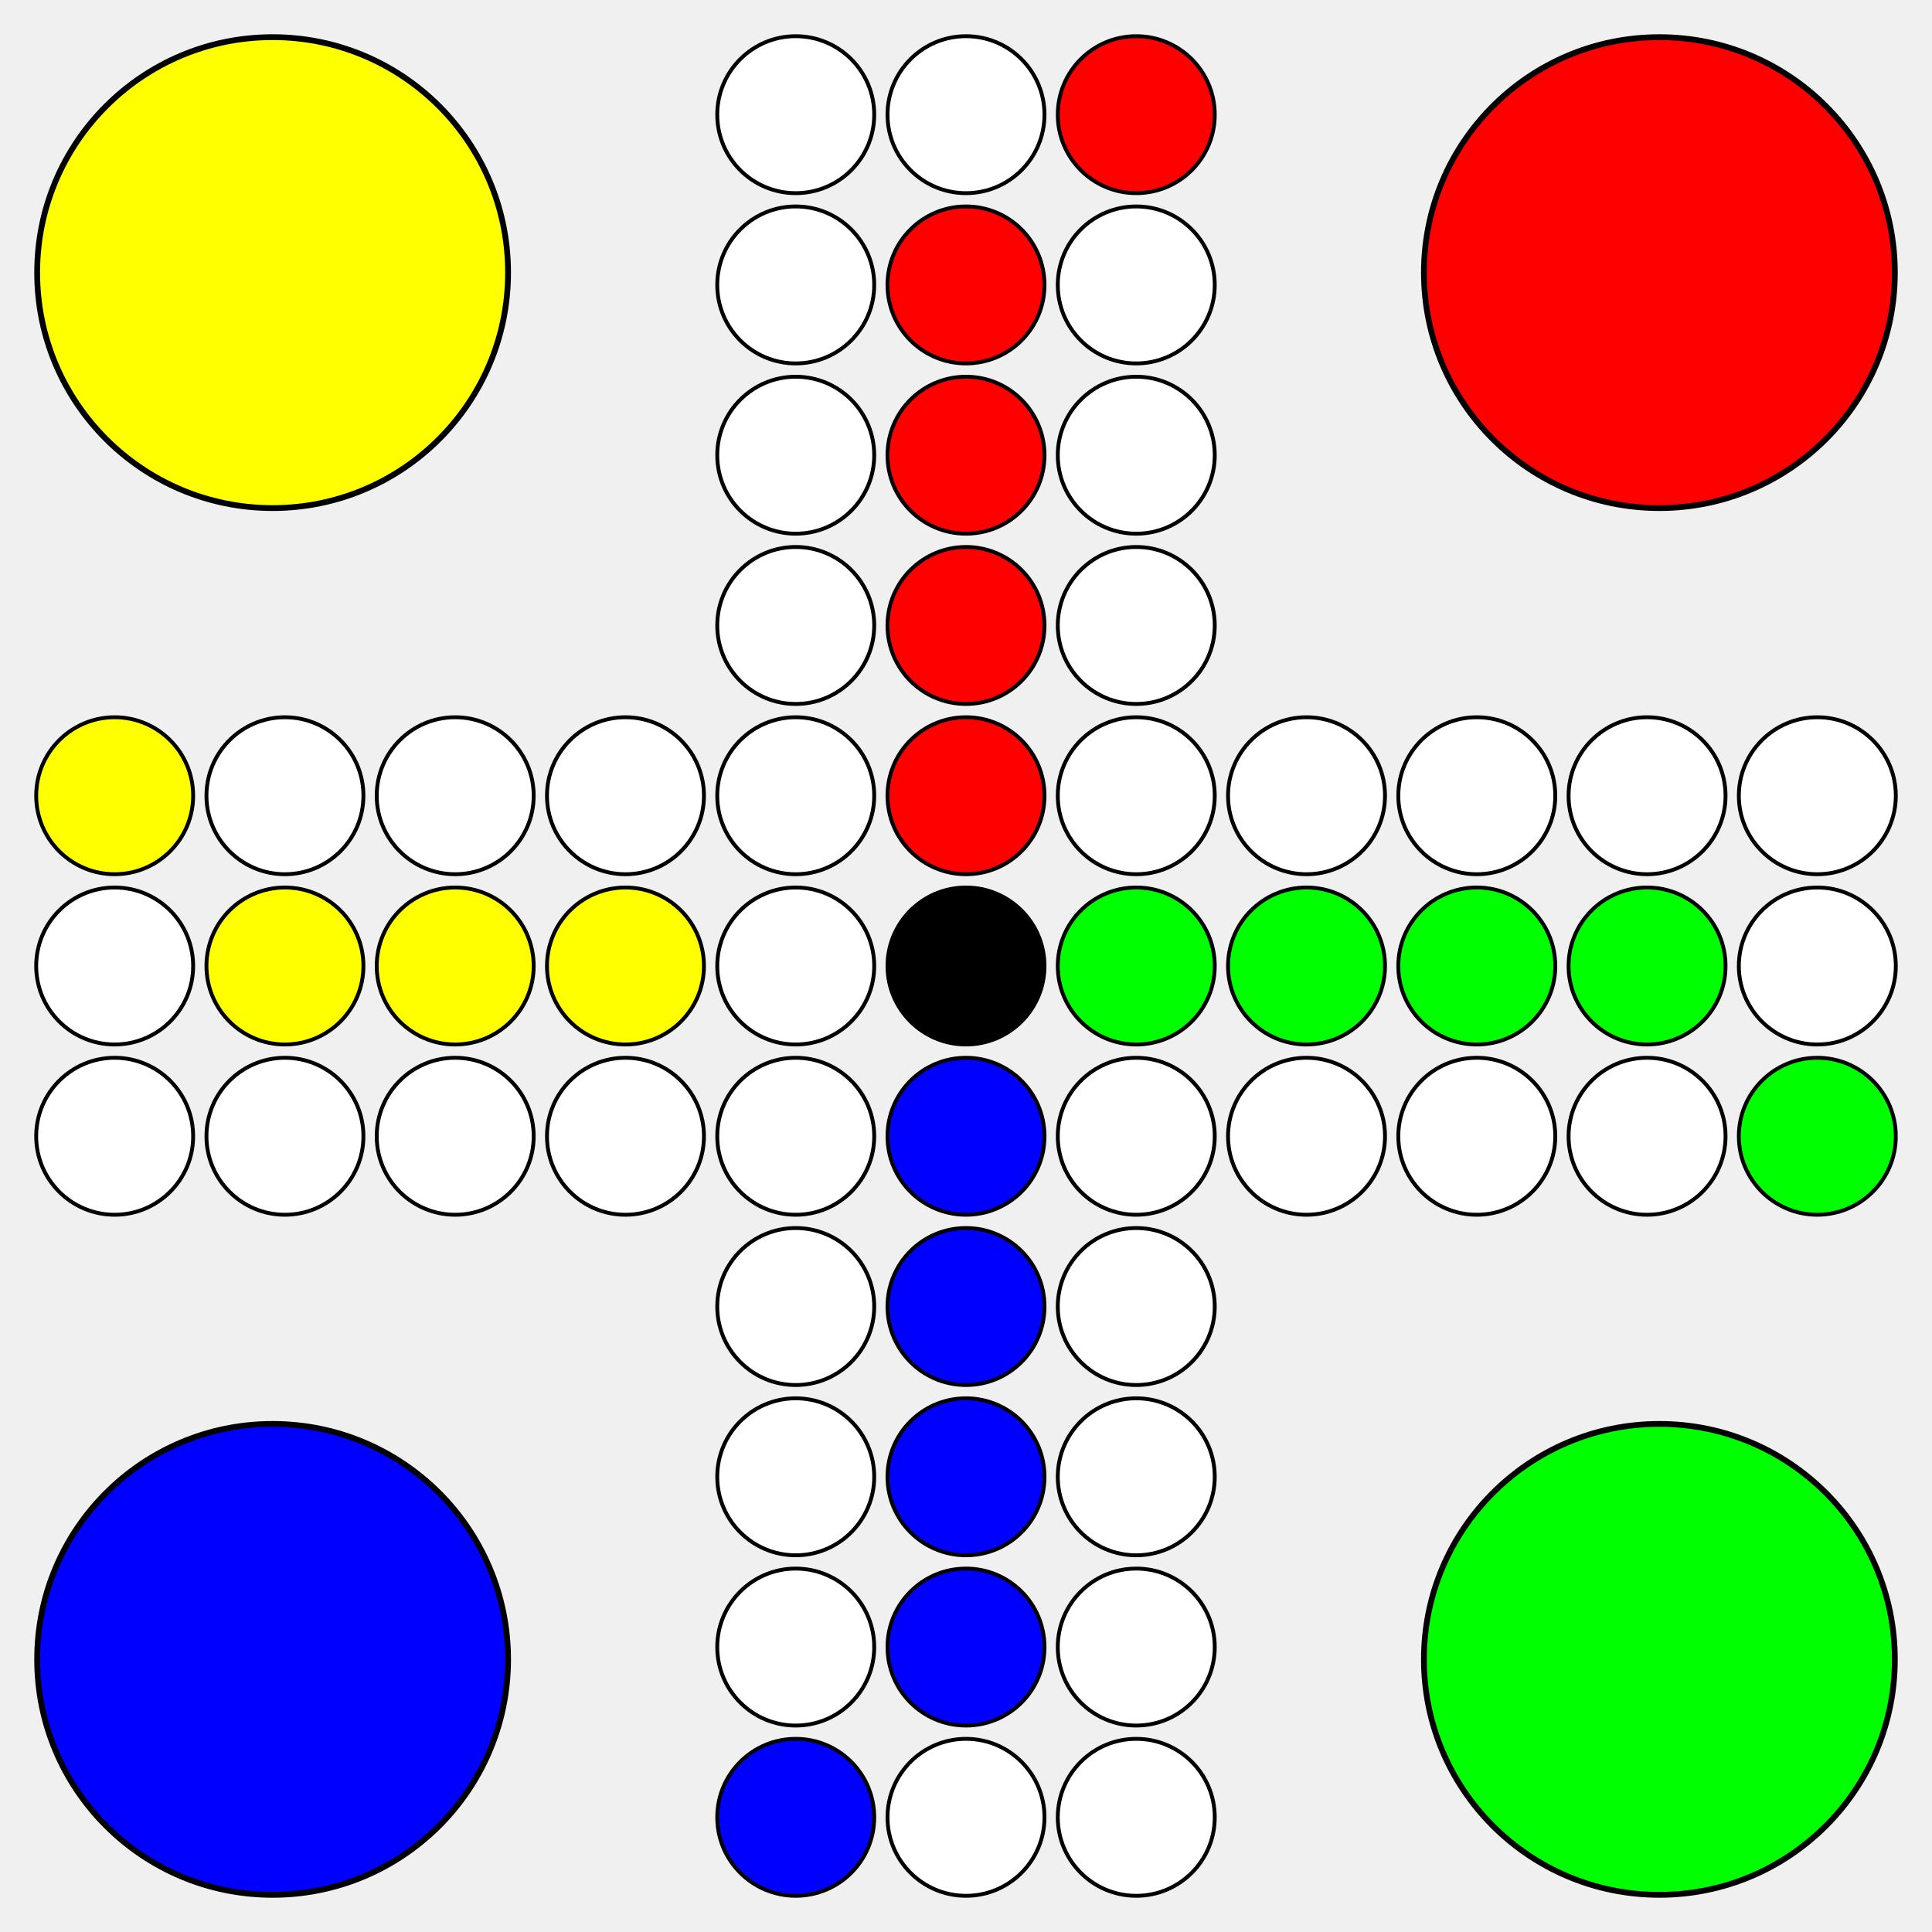
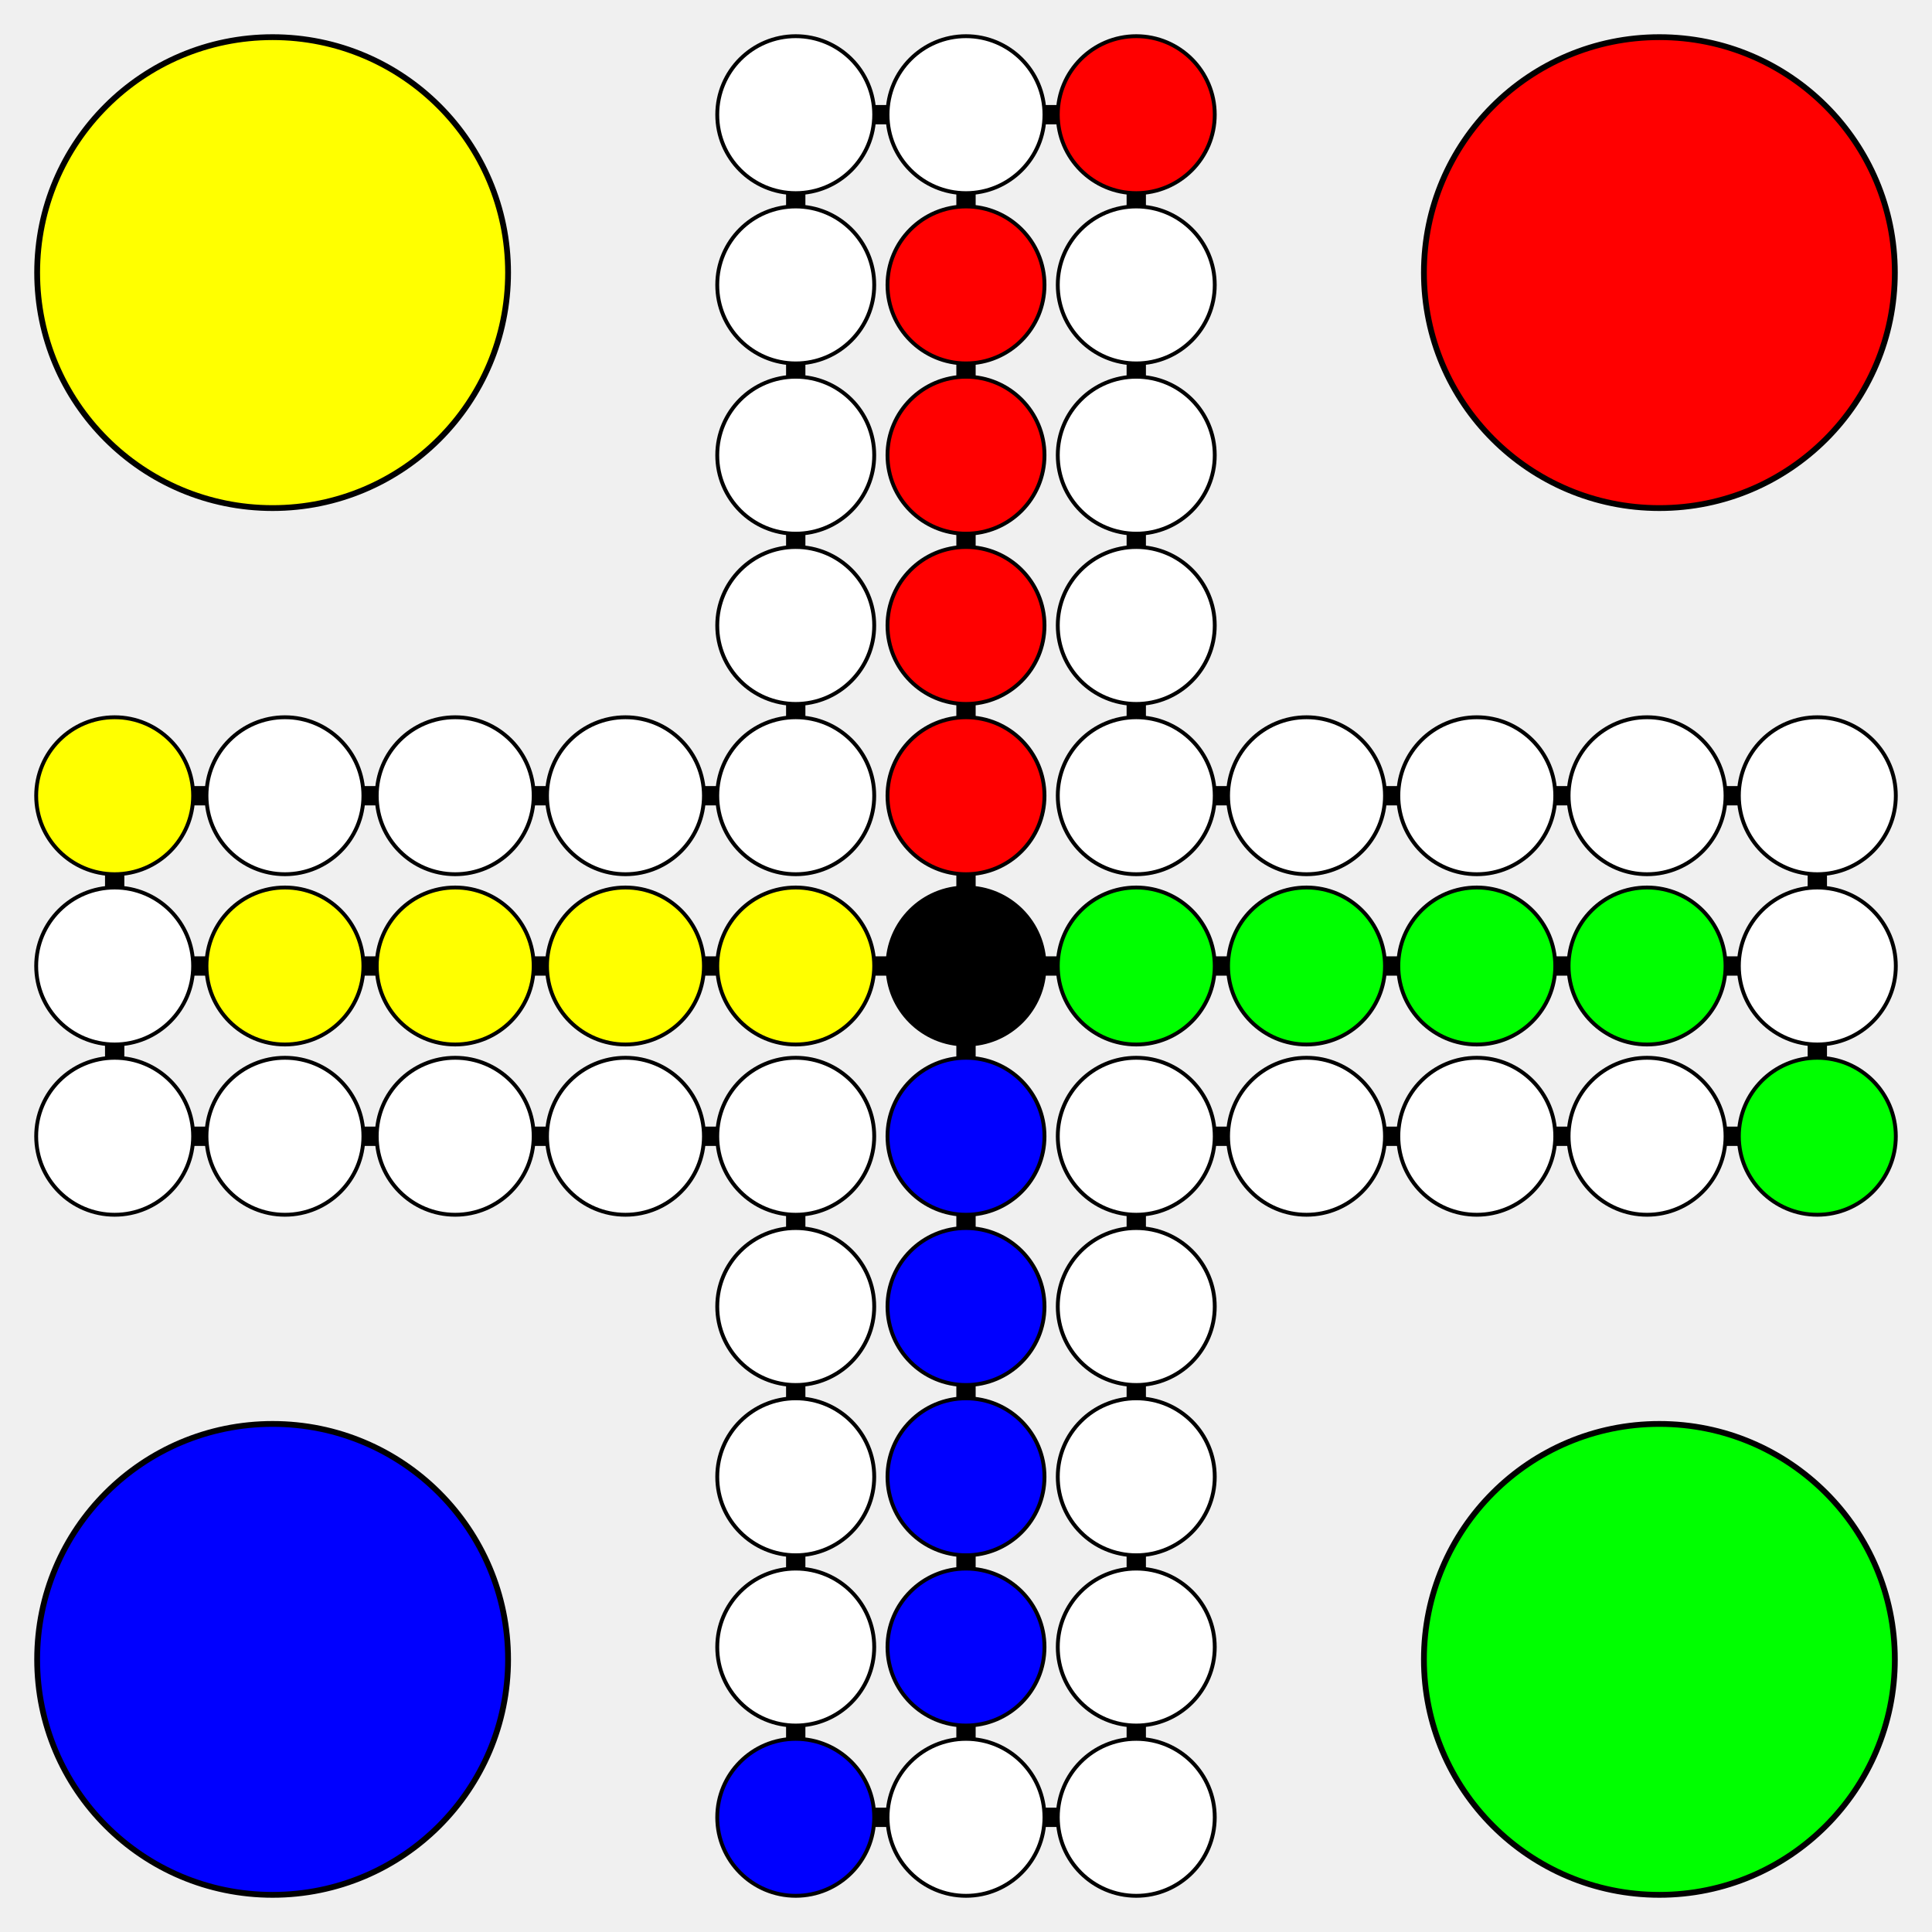
<svg xmlns="http://www.w3.org/2000/svg" width="50cm" height="50cm" viewBox="0 0 500 500" version="1.1" id="svg8">
  <defs id="defs2" />
  <g id="layer1" transform="translate(0,203)">
    <g id="g6801" transform="translate(1.069078,5.34539)">
      <g id="g6860" transform="translate(0.350797,0.833165)">
-         <circle r="20.312" transform="rotate(90)" style="fill:#ffffff;fill-opacity:1;stroke:#000000;stroke-width:1;stroke-miterlimit:4;stroke-dasharray:none;stroke-opacity:1" id="use6324" cy="-72.322" cx="-3.243" />
+         <path style="fill:none;fill-rule:evenodd;stroke:#000000;stroke-width:5;stroke-linecap:butt;stroke-linejoin:miter;stroke-opacity:1;stroke-miterlimit:4;stroke-dasharray:none" d="m 28.257,40.821 440.645,0" id="path4322" />
        <circle r="20.312" transform="rotate(90)" style="fill:#ffff00;fill-opacity:1;stroke:#000000;stroke-width:1;stroke-miterlimit:4;stroke-dasharray:none;stroke-opacity:1" id="use6326" cy="-72.322" cx="40.821" />
-         <circle r="20.312" transform="rotate(90)" style="fill:#ffffff;fill-opacity:1;stroke:#000000;stroke-width:1;stroke-miterlimit:4;stroke-dasharray:none;stroke-opacity:1" id="use6328" cy="-72.322" cx="84.886" />
-         <circle r="20.312" transform="rotate(90)" style="fill:#ffffff;fill-opacity:1;stroke:#000000;stroke-width:1;stroke-miterlimit:4;stroke-dasharray:none;stroke-opacity:1" id="use6346" cy="-116.386" cx="-3.243" />
        <circle r="20.312" transform="rotate(90)" style="fill:#ffff00;fill-opacity:1;stroke:#000000;stroke-width:1;stroke-miterlimit:4;stroke-dasharray:none;stroke-opacity:1" id="use6348" cy="-116.386" cx="40.821" />
-         <circle r="20.312" transform="rotate(90)" style="fill:#ffffff;fill-opacity:1;stroke:#000000;stroke-width:1;stroke-miterlimit:4;stroke-dasharray:none;stroke-opacity:1" id="use6350" cy="-116.386" cx="84.886" />
-         <circle r="20.312" transform="rotate(90)" style="fill:#ffffff;fill-opacity:1;stroke:#000000;stroke-width:1;stroke-miterlimit:4;stroke-dasharray:none;stroke-opacity:1" id="use6368" cy="-160.451" cx="-3.243" />
        <circle r="20.312" transform="rotate(90)" style="fill:#ffff00;fill-opacity:1;stroke:#000000;stroke-width:1;stroke-miterlimit:4;stroke-dasharray:none;stroke-opacity:1" id="use6370" cy="-160.451" cx="40.821" />
-         <circle r="20.312" transform="rotate(90)" style="fill:#ffffff;fill-opacity:1;stroke:#000000;stroke-width:1;stroke-miterlimit:4;stroke-dasharray:none;stroke-opacity:1" id="use6372" cy="-160.451" cx="84.886" />
-         <circle r="20.312" transform="rotate(90)" style="fill:#ffffff;fill-opacity:1;stroke:#000000;stroke-width:1;stroke-miterlimit:4;stroke-dasharray:none;stroke-opacity:1" id="use6382" cy="-204.516" cx="-179.501" />
-         <circle r="20.312" transform="rotate(90)" style="fill:#ffffff;fill-opacity:1;stroke:#000000;stroke-width:1;stroke-miterlimit:4;stroke-dasharray:none;stroke-opacity:1" id="use6384" cy="-204.516" cx="-135.437" />
-         <circle r="20.312" transform="rotate(90)" style="fill:#ffffff;fill-opacity:1;stroke:#000000;stroke-width:1;stroke-miterlimit:4;stroke-dasharray:none;stroke-opacity:1" id="use6386" cy="-204.516" cx="-91.372" />
-         <circle r="20.312" transform="rotate(90)" style="fill:#ffffff;fill-opacity:1;stroke:#000000;stroke-width:1;stroke-miterlimit:4;stroke-dasharray:none;stroke-opacity:1" id="use6388" cy="-204.516" cx="-47.308" />
-         <circle r="20.312" transform="rotate(90)" style="fill:#ffffff;fill-opacity:1;stroke:#000000;stroke-width:1;stroke-miterlimit:4;stroke-dasharray:none;stroke-opacity:1" id="use6390" cy="-204.516" cx="-3.243" />
-         <circle r="20.312" transform="rotate(90)" style="fill:#ffffff;fill-opacity:1;stroke:#000000;stroke-width:1;stroke-miterlimit:4;stroke-dasharray:none;stroke-opacity:1" id="use6392" cy="-204.516" cx="40.821" />
-         <circle r="20.312" transform="rotate(90)" style="fill:#ffffff;fill-opacity:1;stroke:#000000;stroke-width:1;stroke-miterlimit:4;stroke-dasharray:none;stroke-opacity:1" id="use6394" cy="-204.516" cx="84.886" />
-         <circle r="20.312" transform="rotate(90)" style="fill:#ffffff;fill-opacity:1;stroke:#000000;stroke-width:1;stroke-miterlimit:4;stroke-dasharray:none;stroke-opacity:1" id="use6396" cy="-204.516" cx="128.951" />
-         <circle r="20.312" transform="rotate(90)" style="fill:#ffffff;fill-opacity:1;stroke:#000000;stroke-width:1;stroke-miterlimit:4;stroke-dasharray:none;stroke-opacity:1" id="use6398" cy="-204.516" cx="173.015" />
-         <circle r="20.312" transform="rotate(90)" style="fill:#ffffff;fill-opacity:1;stroke:#000000;stroke-width:1;stroke-miterlimit:4;stroke-dasharray:none;stroke-opacity:1" id="use6400" cy="-204.516" cx="217.08" />
-         <circle r="20.312" transform="rotate(90)" style="fill:#0000ff;fill-opacity:1;stroke:#000000;stroke-width:1;stroke-miterlimit:4;stroke-dasharray:none;stroke-opacity:1" id="use6402" cy="-204.516" cx="261.144" />
-         <circle r="20.312" transform="rotate(90)" style="fill:#ffffff;fill-opacity:1;stroke:#000000;stroke-width:1;stroke-miterlimit:4;stroke-dasharray:none;stroke-opacity:1" id="use6404" cy="-248.58" cx="-179.501" />
+         <circle r="20.312" transform="rotate(90)" style="fill:#ffff00;fill-opacity:1;stroke:#000000;stroke-width:1;stroke-miterlimit:4;stroke-dasharray:none;stroke-opacity:1" id="use6392" cy="-204.516" cx="40.821" />
+         <path style="fill:none;fill-rule:evenodd;stroke:#000000;stroke-width:5;stroke-linecap:butt;stroke-linejoin:miter;stroke-opacity:1;stroke-miterlimit:4;stroke-dasharray:none" d="m 248.58,-179.501 0,440.645" id="path4324" />
        <circle r="20.312" transform="rotate(90)" style="fill:#ff0000;fill-opacity:1;stroke:#000000;stroke-width:1;stroke-miterlimit:4;stroke-dasharray:none;stroke-opacity:1" id="use6406" cy="-248.58" cx="-135.437" />
        <circle r="20.312" transform="rotate(90)" style="fill:#ff0000;fill-opacity:1;stroke:#000000;stroke-width:1;stroke-miterlimit:4;stroke-dasharray:none;stroke-opacity:1" id="use6408" cy="-248.58" cx="-91.372" />
        <circle r="20.312" transform="rotate(90)" style="fill:#ff0000;fill-opacity:1;stroke:#000000;stroke-width:1;stroke-miterlimit:4;stroke-dasharray:none;stroke-opacity:1" id="use6410" cy="-248.58" cx="-47.308" />
        <circle r="20.312" transform="rotate(90)" style="fill:#ff0000;fill-opacity:1;stroke:#000000;stroke-width:1;stroke-miterlimit:4;stroke-dasharray:none;stroke-opacity:1" id="use6412" cy="-248.58" cx="-3.243" />
        <circle r="20.312" transform="rotate(90)" style="fill:#000000;fill-opacity:1;stroke:#000000;stroke-width:1;stroke-miterlimit:4;stroke-dasharray:none;stroke-opacity:1" id="use6414" cy="-248.58" cx="40.821" />
        <circle r="20.312" transform="rotate(90)" style="fill:#0000ff;fill-opacity:1;stroke:#000000;stroke-width:1;stroke-miterlimit:4;stroke-dasharray:none;stroke-opacity:1" id="use6416" cy="-248.58" cx="84.886" />
        <circle r="20.312" transform="rotate(90)" style="fill:#0000ff;fill-opacity:1;stroke:#000000;stroke-width:1;stroke-miterlimit:4;stroke-dasharray:none;stroke-opacity:1" id="use6418" cy="-248.58" cx="128.951" />
        <circle r="20.312" transform="rotate(90)" style="fill:#0000ff;fill-opacity:1;stroke:#000000;stroke-width:1;stroke-miterlimit:4;stroke-dasharray:none;stroke-opacity:1" id="use6420" cy="-248.58" cx="173.015" />
        <circle r="20.312" transform="rotate(90)" style="fill:#0000ff;fill-opacity:1;stroke:#000000;stroke-width:1;stroke-miterlimit:4;stroke-dasharray:none;stroke-opacity:1" id="use6422" cy="-248.58" cx="217.08" />
+         <circle r="20.312" transform="rotate(90)" style="fill:#00ff00;fill-opacity:1;stroke:#000000;stroke-width:1;stroke-miterlimit:4;stroke-dasharray:none;stroke-opacity:1" id="use6436" cy="-292.645" cx="40.821" />
+         <circle r="20.312" transform="rotate(90)" style="fill:#00ff00;fill-opacity:1;stroke:#000000;stroke-width:1;stroke-miterlimit:4;stroke-dasharray:none;stroke-opacity:1" id="use6458" cy="-336.709" cx="40.821" />
+         <circle r="20.312" transform="rotate(90)" style="fill:#00ff00;fill-opacity:1;stroke:#000000;stroke-width:1;stroke-miterlimit:4;stroke-dasharray:none;stroke-opacity:1" id="use6480" cy="-380.774" cx="40.821" />
+         <circle r="20.312" transform="rotate(90)" style="fill:#00ff00;fill-opacity:1;stroke:#000000;stroke-width:1;stroke-miterlimit:4;stroke-dasharray:none;stroke-opacity:1" id="use6502" cy="-424.838" cx="40.821" />
+         <circle r="60.937" transform="rotate(90)" style="fill:#00ff00;fill-opacity:1;stroke:#000000;stroke-width:1.5;stroke-miterlimit:4;stroke-dasharray:none;stroke-opacity:1" id="use6446-2" cy="-428.028" cx="220.269" />
+         <circle r="60.937" transform="rotate(90)" style="fill:#0000ff;fill-opacity:1;stroke:#000000;stroke-width:1.5;stroke-miterlimit:4;stroke-dasharray:none;stroke-opacity:1" id="use6446-2-0" cy="-69.132" cx="220.269" />
+         <circle r="60.937" transform="rotate(90)" style="fill:#ffff00;fill-opacity:1;stroke:#000000;stroke-width:1.5;stroke-miterlimit:4;stroke-dasharray:none;stroke-opacity:1" id="use6446-2-9" cy="-69.132" cx="-138.626" />
+         <circle r="60.937" transform="rotate(90)" style="fill:#ff0000;fill-opacity:1;stroke:#000000;stroke-width:1.5;stroke-miterlimit:4;stroke-dasharray:none;stroke-opacity:1" id="use6446-2-5" cy="-428.028" cx="-138.626" />
+         <path style="fill:none;fill-rule:evenodd;stroke:#000000;stroke-width:5;stroke-linecap:butt;stroke-linejoin:miter;stroke-opacity:1;stroke-miterlimit:4;stroke-dasharray:none" d="m 204.516,-3.243 0,-176.258 88.129,0 0,176.258 176.258,0 0,88.129 -176.258,0 0,176.258 -88.129,0 0,-176.258 -176.258,0 0,-88.129 z" id="path4320" />
+         <circle r="20.312" transform="rotate(90)" style="fill:#ffffff;fill-opacity:1;stroke:#000000;stroke-width:1;stroke-miterlimit:4;stroke-dasharray:none;stroke-opacity:1" id="use6324" cy="-72.322" cx="-3.243" />
+         <circle r="20.312" transform="rotate(90)" style="fill:#ffffff;fill-opacity:1;stroke:#000000;stroke-width:1;stroke-miterlimit:4;stroke-dasharray:none;stroke-opacity:1" id="use6328" cy="-72.322" cx="84.886" />
+         <circle r="20.312" transform="rotate(90)" style="fill:#ffffff;fill-opacity:1;stroke:#000000;stroke-width:1;stroke-miterlimit:4;stroke-dasharray:none;stroke-opacity:1" id="use6346" cy="-116.386" cx="-3.243" />
+         <circle r="20.312" transform="rotate(90)" style="fill:#ffffff;fill-opacity:1;stroke:#000000;stroke-width:1;stroke-miterlimit:4;stroke-dasharray:none;stroke-opacity:1" id="use6350" cy="-116.386" cx="84.886" />
+         <circle r="20.312" transform="rotate(90)" style="fill:#ffffff;fill-opacity:1;stroke:#000000;stroke-width:1;stroke-miterlimit:4;stroke-dasharray:none;stroke-opacity:1" id="use6368" cy="-160.451" cx="-3.243" />
+         <circle r="20.312" transform="rotate(90)" style="fill:#ffffff;fill-opacity:1;stroke:#000000;stroke-width:1;stroke-miterlimit:4;stroke-dasharray:none;stroke-opacity:1" id="use6372" cy="-160.451" cx="84.886" />
+         <circle r="20.312" transform="rotate(90)" style="fill:#ffffff;fill-opacity:1;stroke:#000000;stroke-width:1;stroke-miterlimit:4;stroke-dasharray:none;stroke-opacity:1" id="use6382" cy="-204.516" cx="-179.501" />
+         <circle r="20.312" transform="rotate(90)" style="fill:#ffffff;fill-opacity:1;stroke:#000000;stroke-width:1;stroke-miterlimit:4;stroke-dasharray:none;stroke-opacity:1" id="use6384" cy="-204.516" cx="-135.437" />
+         <circle r="20.312" transform="rotate(90)" style="fill:#ffffff;fill-opacity:1;stroke:#000000;stroke-width:1;stroke-miterlimit:4;stroke-dasharray:none;stroke-opacity:1" id="use6386" cy="-204.516" cx="-91.372" />
+         <circle r="20.312" transform="rotate(90)" style="fill:#ffffff;fill-opacity:1;stroke:#000000;stroke-width:1;stroke-miterlimit:4;stroke-dasharray:none;stroke-opacity:1" id="use6388" cy="-204.516" cx="-47.308" />
+         <circle r="20.312" transform="rotate(90)" style="fill:#ffffff;fill-opacity:1;stroke:#000000;stroke-width:1;stroke-miterlimit:4;stroke-dasharray:none;stroke-opacity:1" id="use6390" cy="-204.516" cx="-3.243" />
+         <circle r="20.312" transform="rotate(90)" style="fill:#ffffff;fill-opacity:1;stroke:#000000;stroke-width:1;stroke-miterlimit:4;stroke-dasharray:none;stroke-opacity:1" id="use6394" cy="-204.516" cx="84.886" />
+         <circle r="20.312" transform="rotate(90)" style="fill:#ffffff;fill-opacity:1;stroke:#000000;stroke-width:1;stroke-miterlimit:4;stroke-dasharray:none;stroke-opacity:1" id="use6396" cy="-204.516" cx="128.951" />
+         <circle r="20.312" transform="rotate(90)" style="fill:#ffffff;fill-opacity:1;stroke:#000000;stroke-width:1;stroke-miterlimit:4;stroke-dasharray:none;stroke-opacity:1" id="use6398" cy="-204.516" cx="173.015" />
+         <circle r="20.312" transform="rotate(90)" style="fill:#ffffff;fill-opacity:1;stroke:#000000;stroke-width:1;stroke-miterlimit:4;stroke-dasharray:none;stroke-opacity:1" id="use6400" cy="-204.516" cx="217.08" />
+         <circle r="20.312" transform="rotate(90)" style="fill:#0000ff;fill-opacity:1;stroke:#000000;stroke-width:1;stroke-miterlimit:4;stroke-dasharray:none;stroke-opacity:1" id="use6402" cy="-204.516" cx="261.144" />
+         <circle r="20.312" transform="rotate(90)" style="fill:#ffffff;fill-opacity:1;stroke:#000000;stroke-width:1;stroke-miterlimit:4;stroke-dasharray:none;stroke-opacity:1" id="use6404" cy="-248.58" cx="-179.501" />
        <circle r="20.312" transform="rotate(90)" style="fill:#ffffff;fill-opacity:1;stroke:#000000;stroke-width:1;stroke-miterlimit:4;stroke-dasharray:none;stroke-opacity:1" id="use6424" cy="-248.58" cx="261.144" />
        <circle r="20.312" transform="rotate(90)" style="fill:#ff0000;fill-opacity:1;stroke:#000000;stroke-width:1;stroke-miterlimit:4;stroke-dasharray:none;stroke-opacity:1" id="use6426" cy="-292.645" cx="-179.501" />
        <circle r="20.312" transform="rotate(90)" style="fill:#ffffff;fill-opacity:1;stroke:#000000;stroke-width:1;stroke-miterlimit:4;stroke-dasharray:none;stroke-opacity:1" id="use6428" cy="-292.645" cx="-135.437" />
        <circle r="20.312" transform="rotate(90)" style="fill:#ffffff;fill-opacity:1;stroke:#000000;stroke-width:1;stroke-miterlimit:4;stroke-dasharray:none;stroke-opacity:1" id="use6430" cy="-292.645" cx="-91.372" />
        <circle r="20.312" transform="rotate(90)" style="fill:#ffffff;fill-opacity:1;stroke:#000000;stroke-width:1;stroke-miterlimit:4;stroke-dasharray:none;stroke-opacity:1" id="use6432" cy="-292.645" cx="-47.308" />
        <circle r="20.312" transform="rotate(90)" style="fill:#ffffff;fill-opacity:1;stroke:#000000;stroke-width:1;stroke-miterlimit:4;stroke-dasharray:none;stroke-opacity:1" id="use6434" cy="-292.645" cx="-3.243" />
-         <circle r="20.312" transform="rotate(90)" style="fill:#00ff00;fill-opacity:1;stroke:#000000;stroke-width:1;stroke-miterlimit:4;stroke-dasharray:none;stroke-opacity:1" id="use6436" cy="-292.645" cx="40.821" />
        <circle r="20.312" transform="rotate(90)" style="fill:#ffffff;fill-opacity:1;stroke:#000000;stroke-width:1;stroke-miterlimit:4;stroke-dasharray:none;stroke-opacity:1" id="use6438" cy="-292.645" cx="84.886" />
        <circle r="20.312" transform="rotate(90)" style="fill:#ffffff;fill-opacity:1;stroke:#000000;stroke-width:1;stroke-miterlimit:4;stroke-dasharray:none;stroke-opacity:1" id="use6440" cy="-292.645" cx="128.951" />
        <circle r="20.312" transform="rotate(90)" style="fill:#ffffff;fill-opacity:1;stroke:#000000;stroke-width:1;stroke-miterlimit:4;stroke-dasharray:none;stroke-opacity:1" id="use6442" cy="-292.645" cx="173.015" />
        <circle r="20.312" transform="rotate(90)" style="fill:#ffffff;fill-opacity:1;stroke:#000000;stroke-width:1;stroke-miterlimit:4;stroke-dasharray:none;stroke-opacity:1" id="use6444" cy="-292.645" cx="217.08" />
        <circle r="20.312" transform="rotate(90)" style="fill:#ffffff;fill-opacity:1;stroke:#000000;stroke-width:1;stroke-miterlimit:4;stroke-dasharray:none;stroke-opacity:1" id="use6446" cy="-292.645" cx="261.144" />
        <circle r="20.312" transform="rotate(90)" style="fill:#ffffff;fill-opacity:1;stroke:#000000;stroke-width:1;stroke-miterlimit:4;stroke-dasharray:none;stroke-opacity:1" id="use6456" cy="-336.709" cx="-3.243" />
-         <circle r="20.312" transform="rotate(90)" style="fill:#00ff00;fill-opacity:1;stroke:#000000;stroke-width:1;stroke-miterlimit:4;stroke-dasharray:none;stroke-opacity:1" id="use6458" cy="-336.709" cx="40.821" />
        <circle r="20.312" transform="rotate(90)" style="fill:#ffffff;fill-opacity:1;stroke:#000000;stroke-width:1;stroke-miterlimit:4;stroke-dasharray:none;stroke-opacity:1" id="use6460" cy="-336.709" cx="84.886" />
        <circle r="20.312" transform="rotate(90)" style="fill:#ffffff;fill-opacity:1;stroke:#000000;stroke-width:1;stroke-miterlimit:4;stroke-dasharray:none;stroke-opacity:1" id="use6478" cy="-380.774" cx="-3.243" />
-         <circle r="20.312" transform="rotate(90)" style="fill:#00ff00;fill-opacity:1;stroke:#000000;stroke-width:1;stroke-miterlimit:4;stroke-dasharray:none;stroke-opacity:1" id="use6480" cy="-380.774" cx="40.821" />
        <circle r="20.312" transform="rotate(90)" style="fill:#ffffff;fill-opacity:1;stroke:#000000;stroke-width:1;stroke-miterlimit:4;stroke-dasharray:none;stroke-opacity:1" id="use6482" cy="-380.774" cx="84.886" />
        <circle r="20.312" transform="rotate(90)" style="fill:#ffffff;fill-opacity:1;stroke:#000000;stroke-width:1;stroke-miterlimit:4;stroke-dasharray:none;stroke-opacity:1" id="use6500" cy="-424.838" cx="-3.243" />
-         <circle r="20.312" transform="rotate(90)" style="fill:#00ff00;fill-opacity:1;stroke:#000000;stroke-width:1;stroke-miterlimit:4;stroke-dasharray:none;stroke-opacity:1" id="use6502" cy="-424.838" cx="40.821" />
        <circle r="20.312" transform="rotate(90)" style="fill:#ffffff;fill-opacity:1;stroke:#000000;stroke-width:1;stroke-miterlimit:4;stroke-dasharray:none;stroke-opacity:1" id="use6504" cy="-424.838" cx="84.886" />
        <circle r="20.312" transform="rotate(90)" style="fill:#ffffff;fill-opacity:1;stroke:#000000;stroke-width:1;stroke-miterlimit:4;stroke-dasharray:none;stroke-opacity:1" id="use6522" cy="-468.903" cx="-3.243" />
        <circle r="20.312" transform="rotate(90)" style="fill:#ffffff;fill-opacity:1;stroke:#000000;stroke-width:1;stroke-miterlimit:4;stroke-dasharray:none;stroke-opacity:1" id="use6524" cy="-468.903" cx="40.821" />
        <circle r="20.312" transform="rotate(90)" style="fill:#00ff00;fill-opacity:1;stroke:#000000;stroke-width:1;stroke-miterlimit:4;stroke-dasharray:none;stroke-opacity:1" id="use6526" cy="-468.903" cx="84.886" />
        <circle r="20.312" transform="rotate(90)" style="fill:#ffff00;fill-opacity:1;stroke:#000000;stroke-width:1;stroke-miterlimit:4;stroke-dasharray:none;stroke-opacity:1" id="use6542" cy="-28.257" cx="-3.243" />
        <circle r="20.312" transform="rotate(90)" style="fill:#ffffff;fill-opacity:1;stroke:#000000;stroke-width:1;stroke-miterlimit:4;stroke-dasharray:none;stroke-opacity:1" id="use6544" cy="-28.257" cx="40.821" />
        <circle r="20.312" transform="rotate(90)" style="fill:#ffffff;fill-opacity:1;stroke:#000000;stroke-width:1;stroke-miterlimit:4;stroke-dasharray:none;stroke-opacity:1" id="use6546" cy="-28.257" cx="84.886" />
-         <circle r="60.937" transform="rotate(90)" style="fill:#00ff00;fill-opacity:1;stroke:#000000;stroke-width:1.5;stroke-miterlimit:4;stroke-dasharray:none;stroke-opacity:1" id="use6446-2" cy="-428.028" cx="220.269" />
-         <circle r="60.937" transform="rotate(90)" style="fill:#0000ff;fill-opacity:1;stroke:#000000;stroke-width:1.5;stroke-miterlimit:4;stroke-dasharray:none;stroke-opacity:1" id="use6446-2-0" cy="-69.132" cx="220.269" />
-         <circle r="60.937" transform="rotate(90)" style="fill:#ffff00;fill-opacity:1;stroke:#000000;stroke-width:1.5;stroke-miterlimit:4;stroke-dasharray:none;stroke-opacity:1" id="use6446-2-9" cy="-69.132" cx="-138.626" />
-         <circle r="60.937" transform="rotate(90)" style="fill:#ff0000;fill-opacity:1;stroke:#000000;stroke-width:1.5;stroke-miterlimit:4;stroke-dasharray:none;stroke-opacity:1" id="use6446-2-5" cy="-428.028" cx="-138.626" />
      </g>
    </g>
  </g>
</svg>
